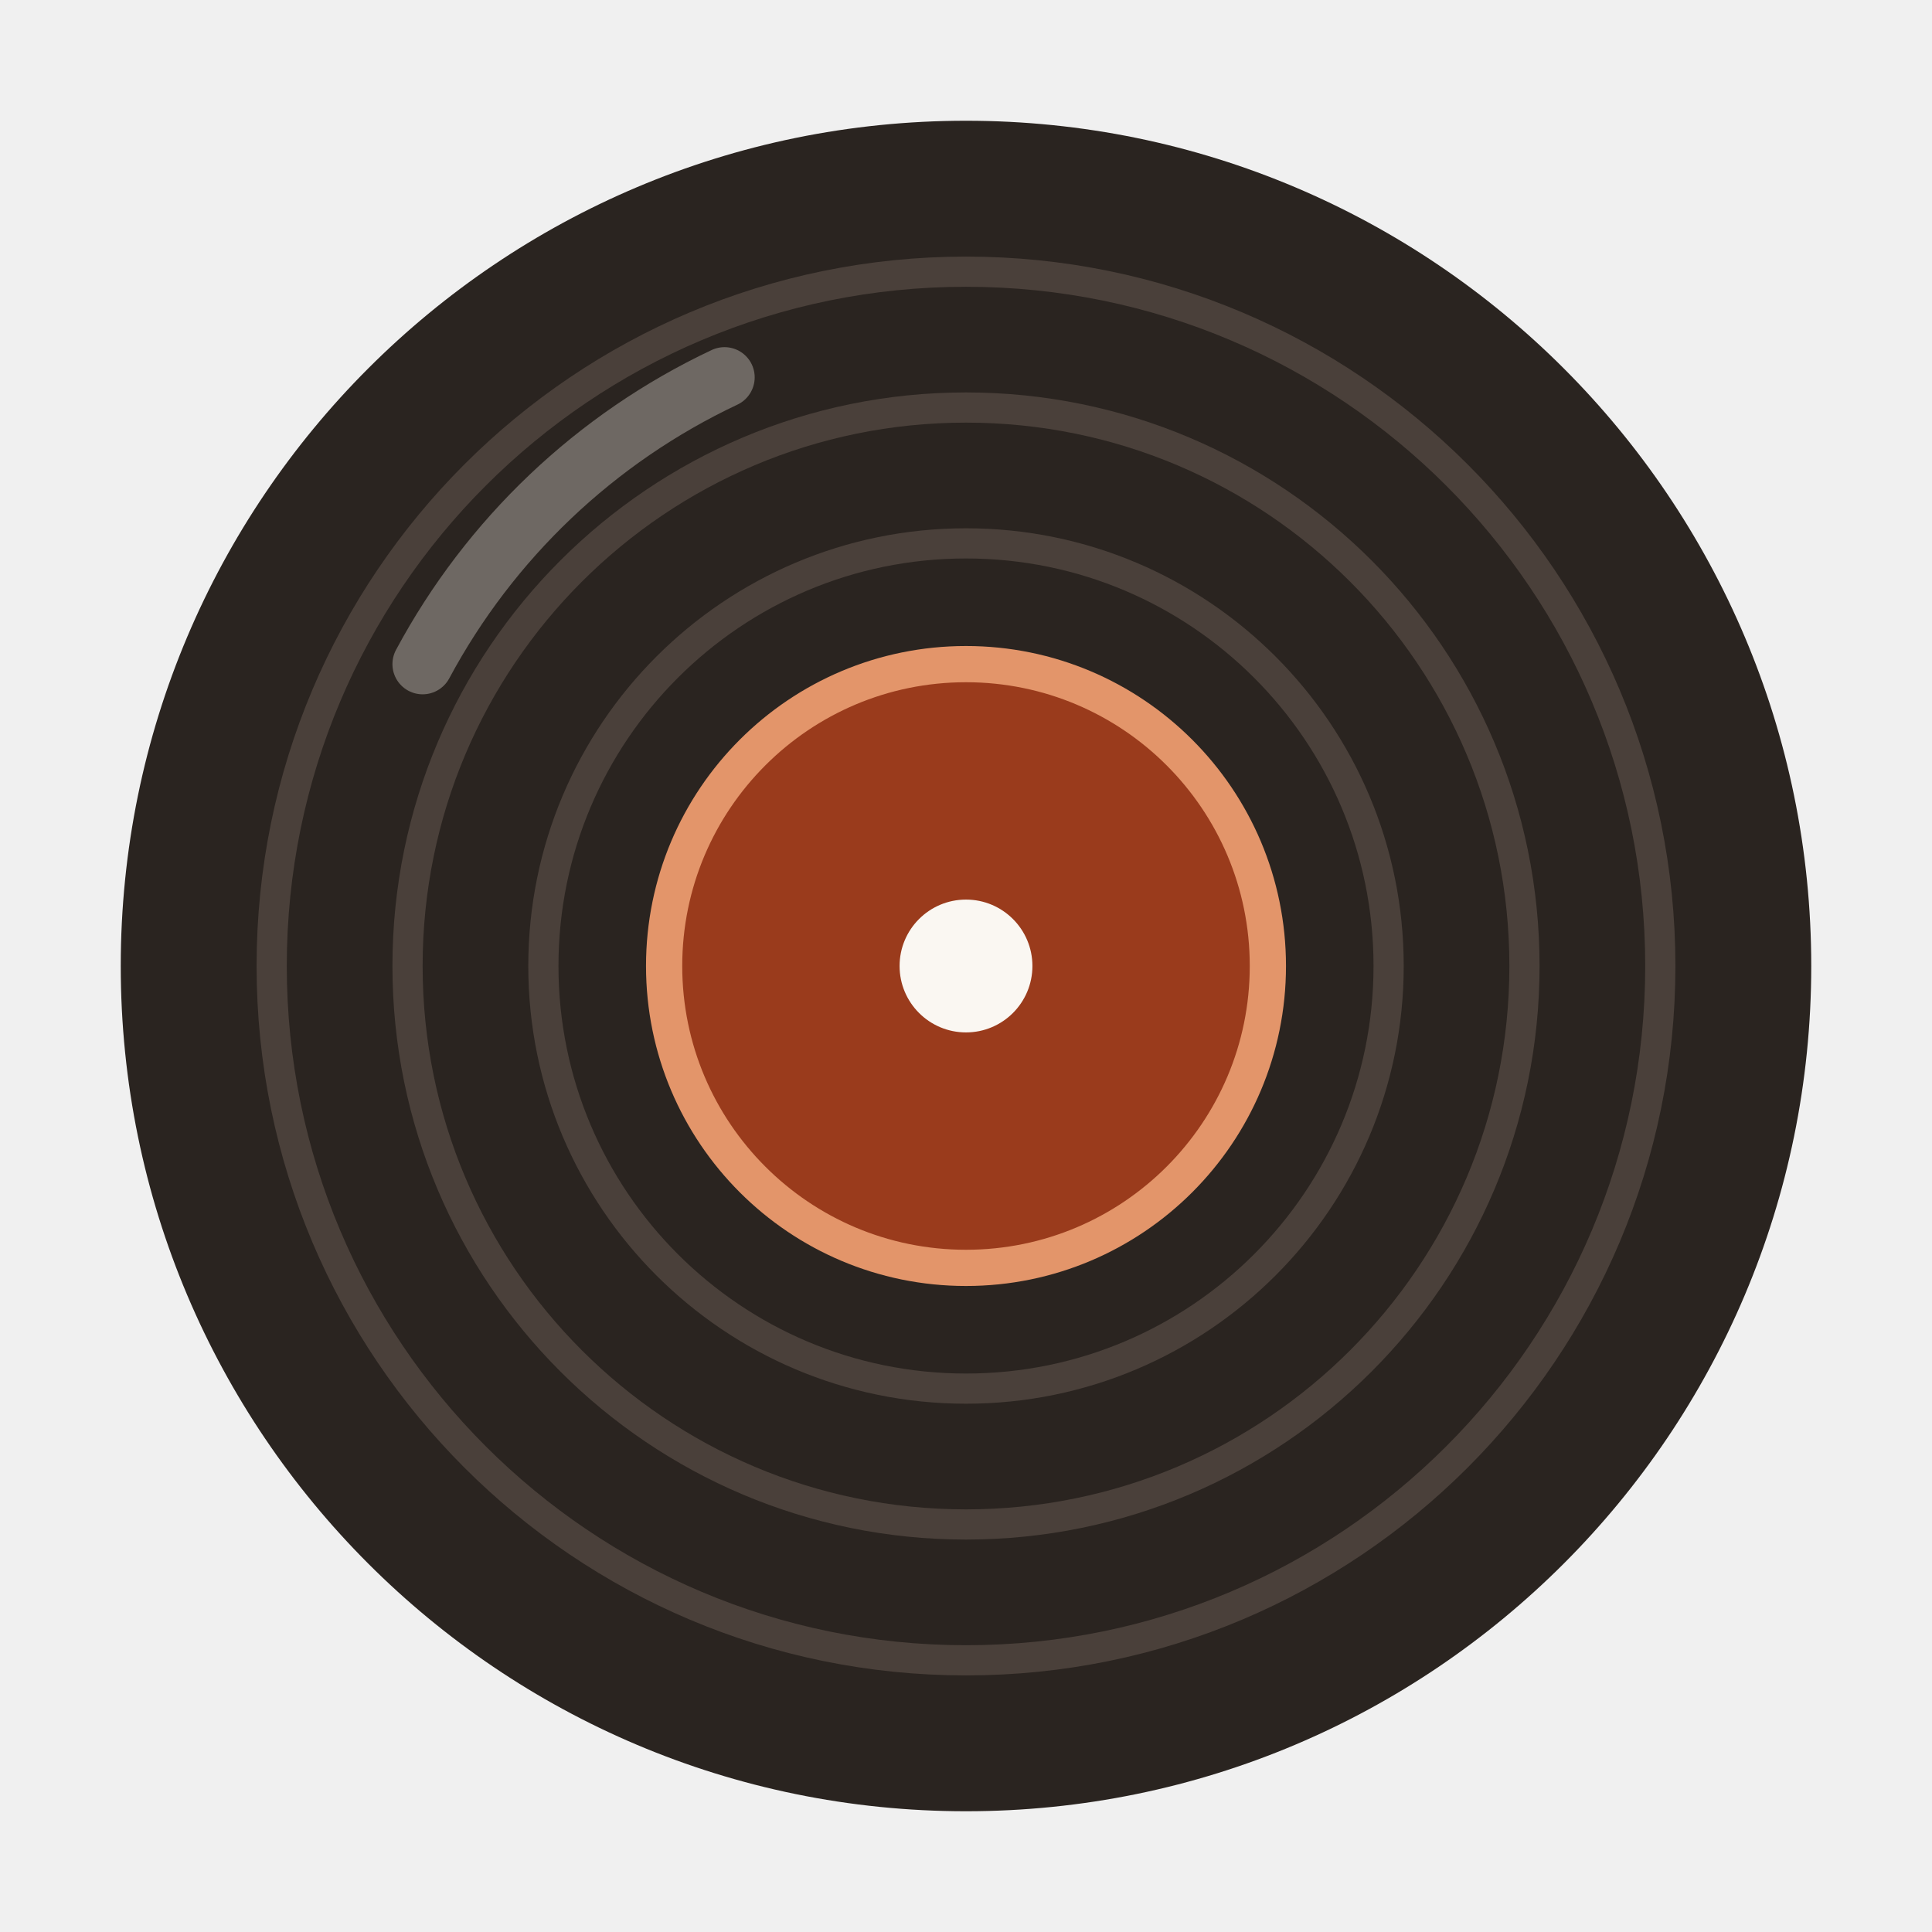
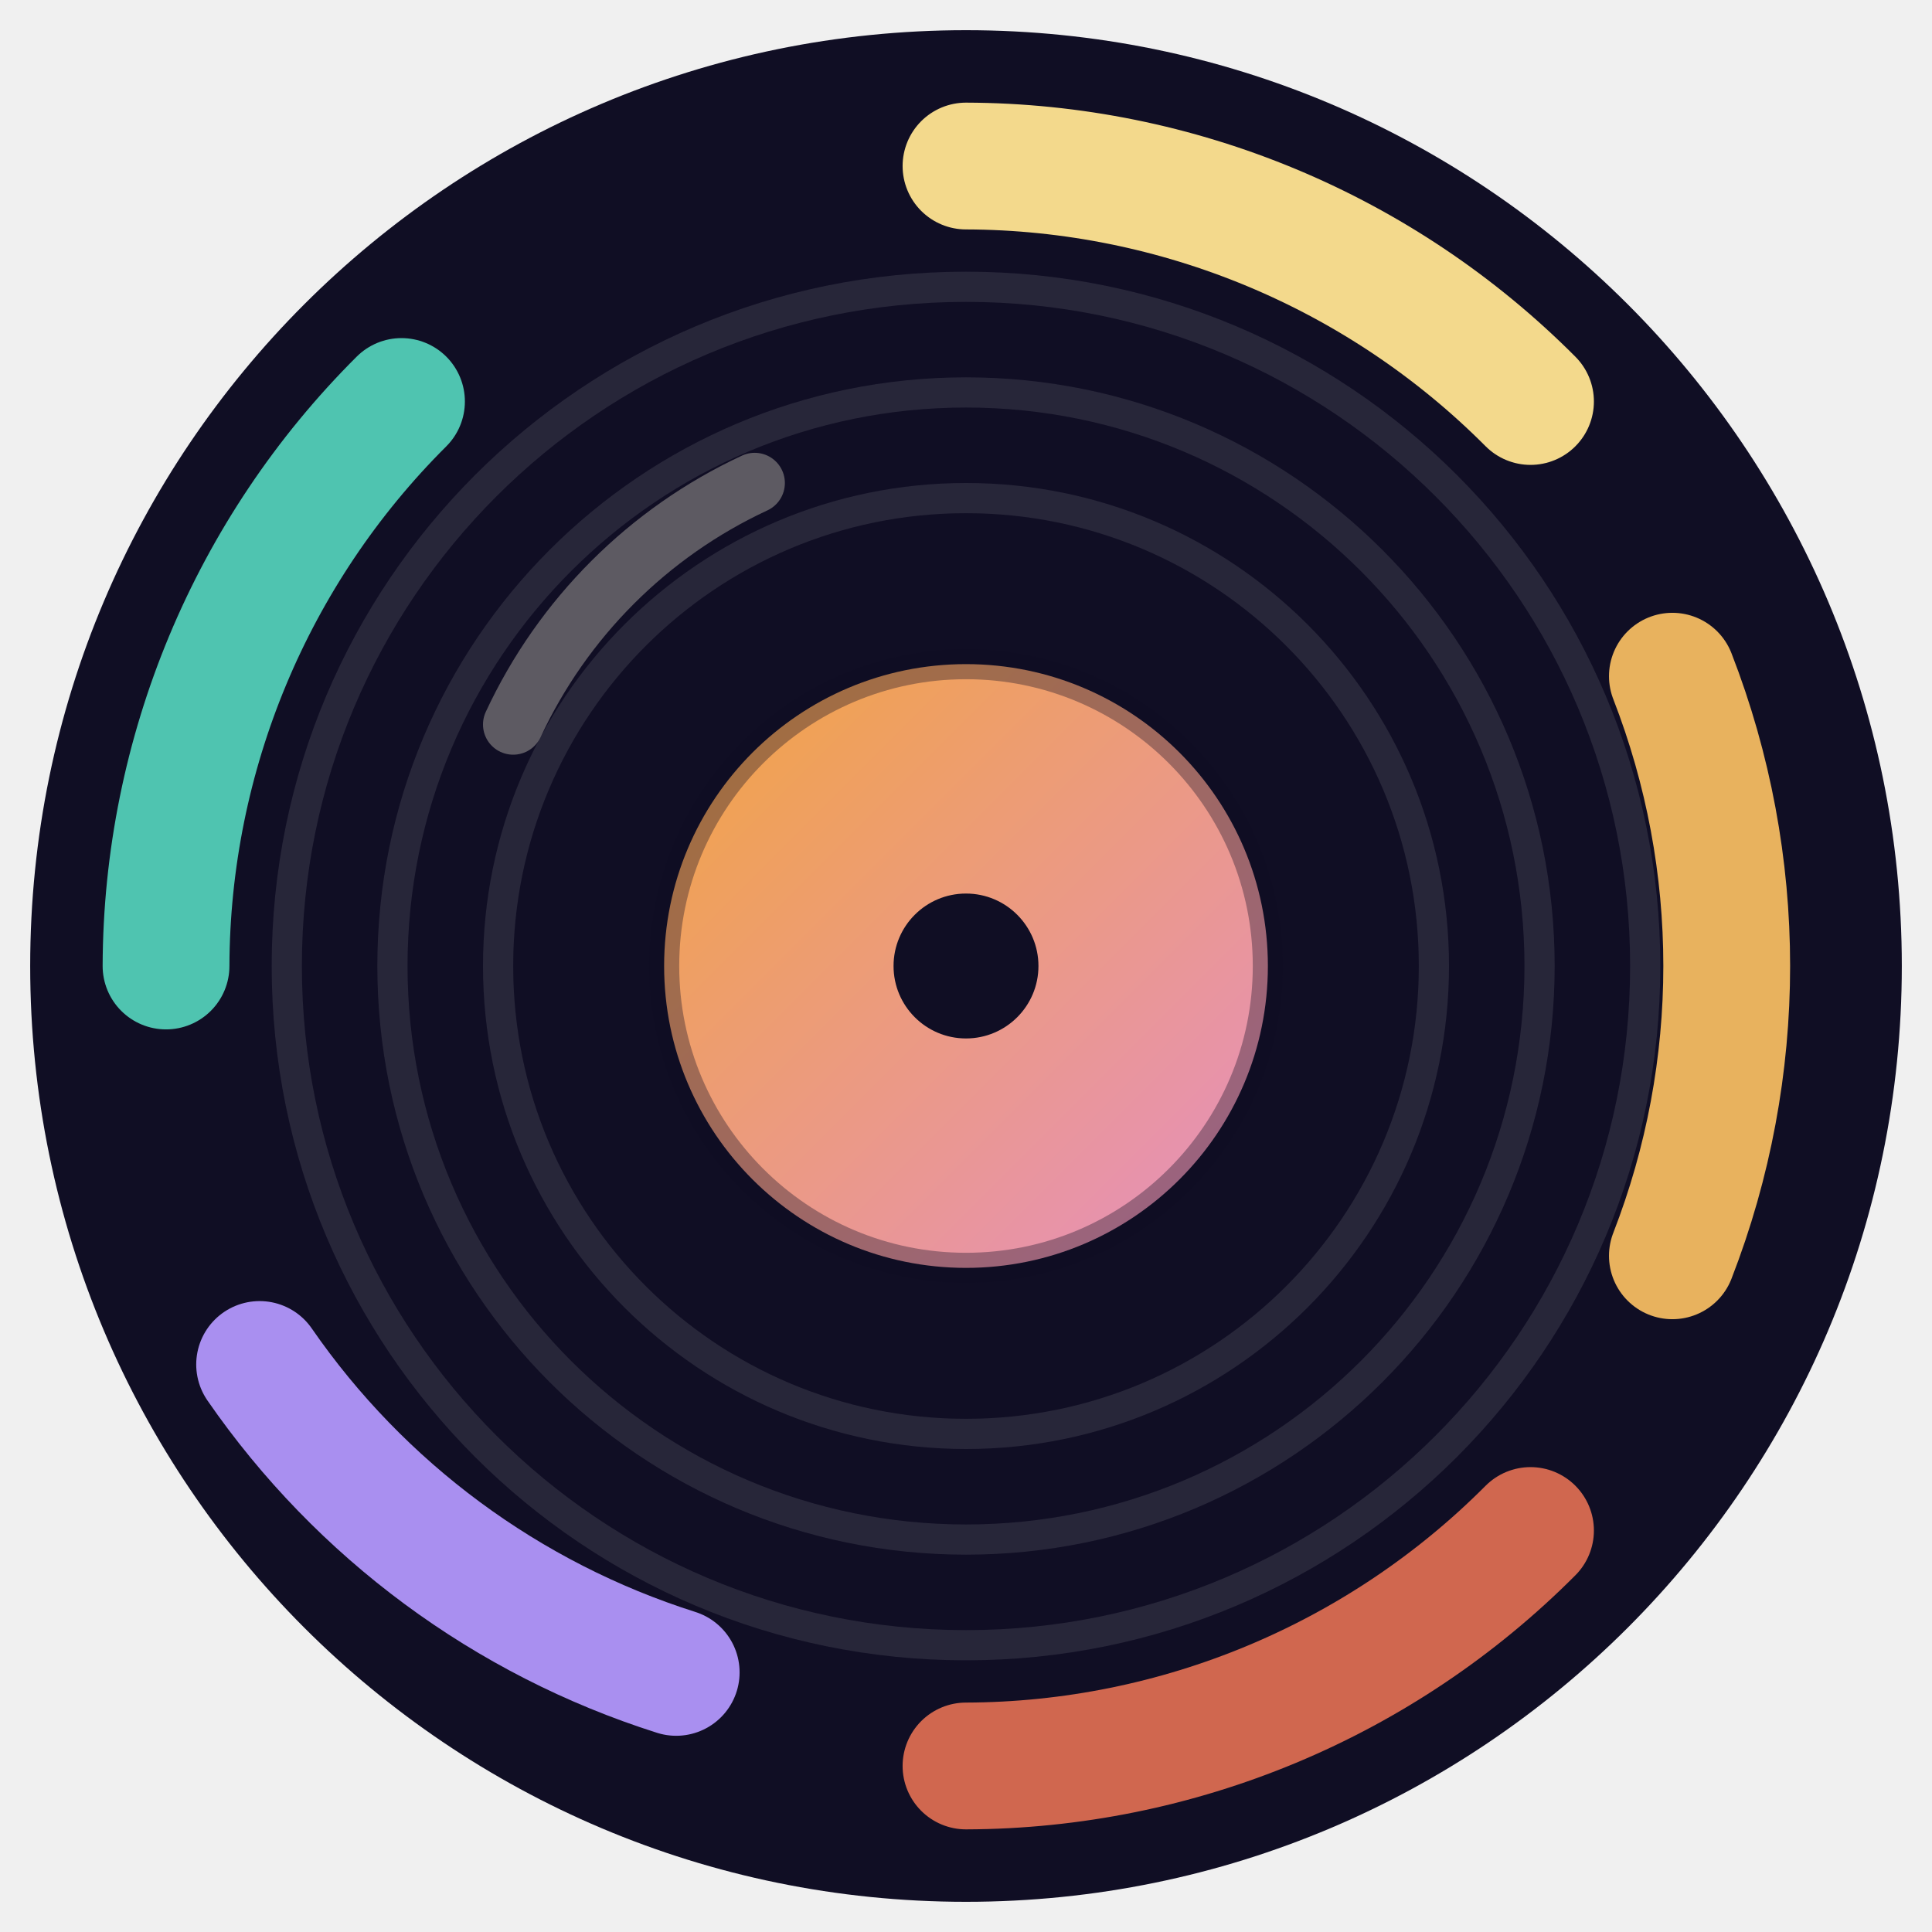
<svg xmlns="http://www.w3.org/2000/svg" viewBox="0 0 64 64">
-   <circle cx="32" cy="32" r="28" fill="#2a2420" />
-   <circle cx="32" cy="32" r="23" fill="none" stroke="#4a403a" stroke-width="1" />
-   <circle cx="32" cy="32" r="18.5" fill="none" stroke="#4a403a" stroke-width="1" />
-   <circle cx="32" cy="32" r="14" fill="none" stroke="#4a403a" stroke-width="1" />
-   <circle cx="32" cy="32" r="10" fill="#9a3b1c" />
-   <circle cx="32" cy="32" r="10" fill="none" stroke="#e3956a" stroke-width="1.2" />
-   <circle cx="32" cy="32" r="2.2" fill="#faf7f2" />
-   <path d="M14 22 A22 22 0 0 1 24 12.5" stroke="#efe8df" stroke-opacity=".35" stroke-width="2" fill="none" stroke-linecap="round" />
+   <defs>
+     <linearGradient id="lbl" x1="0" y1="0" x2="1" y2="1">
+       <stop offset="0" stop-color="#f2a541" />
+       <stop offset="1" stop-color="#e58fc2" />
+     </linearGradient>
+   </defs>
+   <circle cx="32" cy="32" r="31" fill="#100e24" />
+   <circle cx="32" cy="32" r="22.5" fill="none" stroke="#ffffff" stroke-opacity=".10" stroke-width="1" />
+   <circle cx="32" cy="32" r="19" fill="none" stroke="#ffffff" stroke-opacity=".10" stroke-width="1" />
+   <circle cx="32" cy="32" r="15.5" fill="none" stroke="#ffffff" stroke-opacity=".10" stroke-width="1" />
+   <g fill="none" stroke-width="4.2" stroke-linecap="round">
+     <path d="M32 5.5 A26.5 26.5 0 0 1 50.7 13.3" stroke="#f3d98c" />
+     <path d="M55.4 22.4 A26.5 26.5 0 0 1 55.4 41.6" stroke="#e8b25e" />
+     <path d="M50.7 50.7 A26.5 26.5 0 0 1 32 58.5" stroke="#d0674f" />
+     <path d="M22.4 55.4 A26.5 26.5 0 0 1 8.6 45.2" stroke="#a98ff0" />
+     <path d="M5.5 32 A26.5 26.5 0 0 1 13.3 13.3" stroke="#4fc4b0" />
+   </g>
+   <path d="M17 24 A16.5 16.5 0 0 1 25 16" stroke="#efe7d8" stroke-opacity=".35" stroke-width="2" fill="none" stroke-linecap="round" />
+   <circle cx="32" cy="32" r="10" fill="url(#lbl)" />
+   <circle cx="32" cy="32" r="10" fill="none" stroke="#100e24" stroke-opacity=".35" stroke-width="1" />
+   <circle cx="32" cy="32" r="2.4" fill="#100e24" />
</svg>
